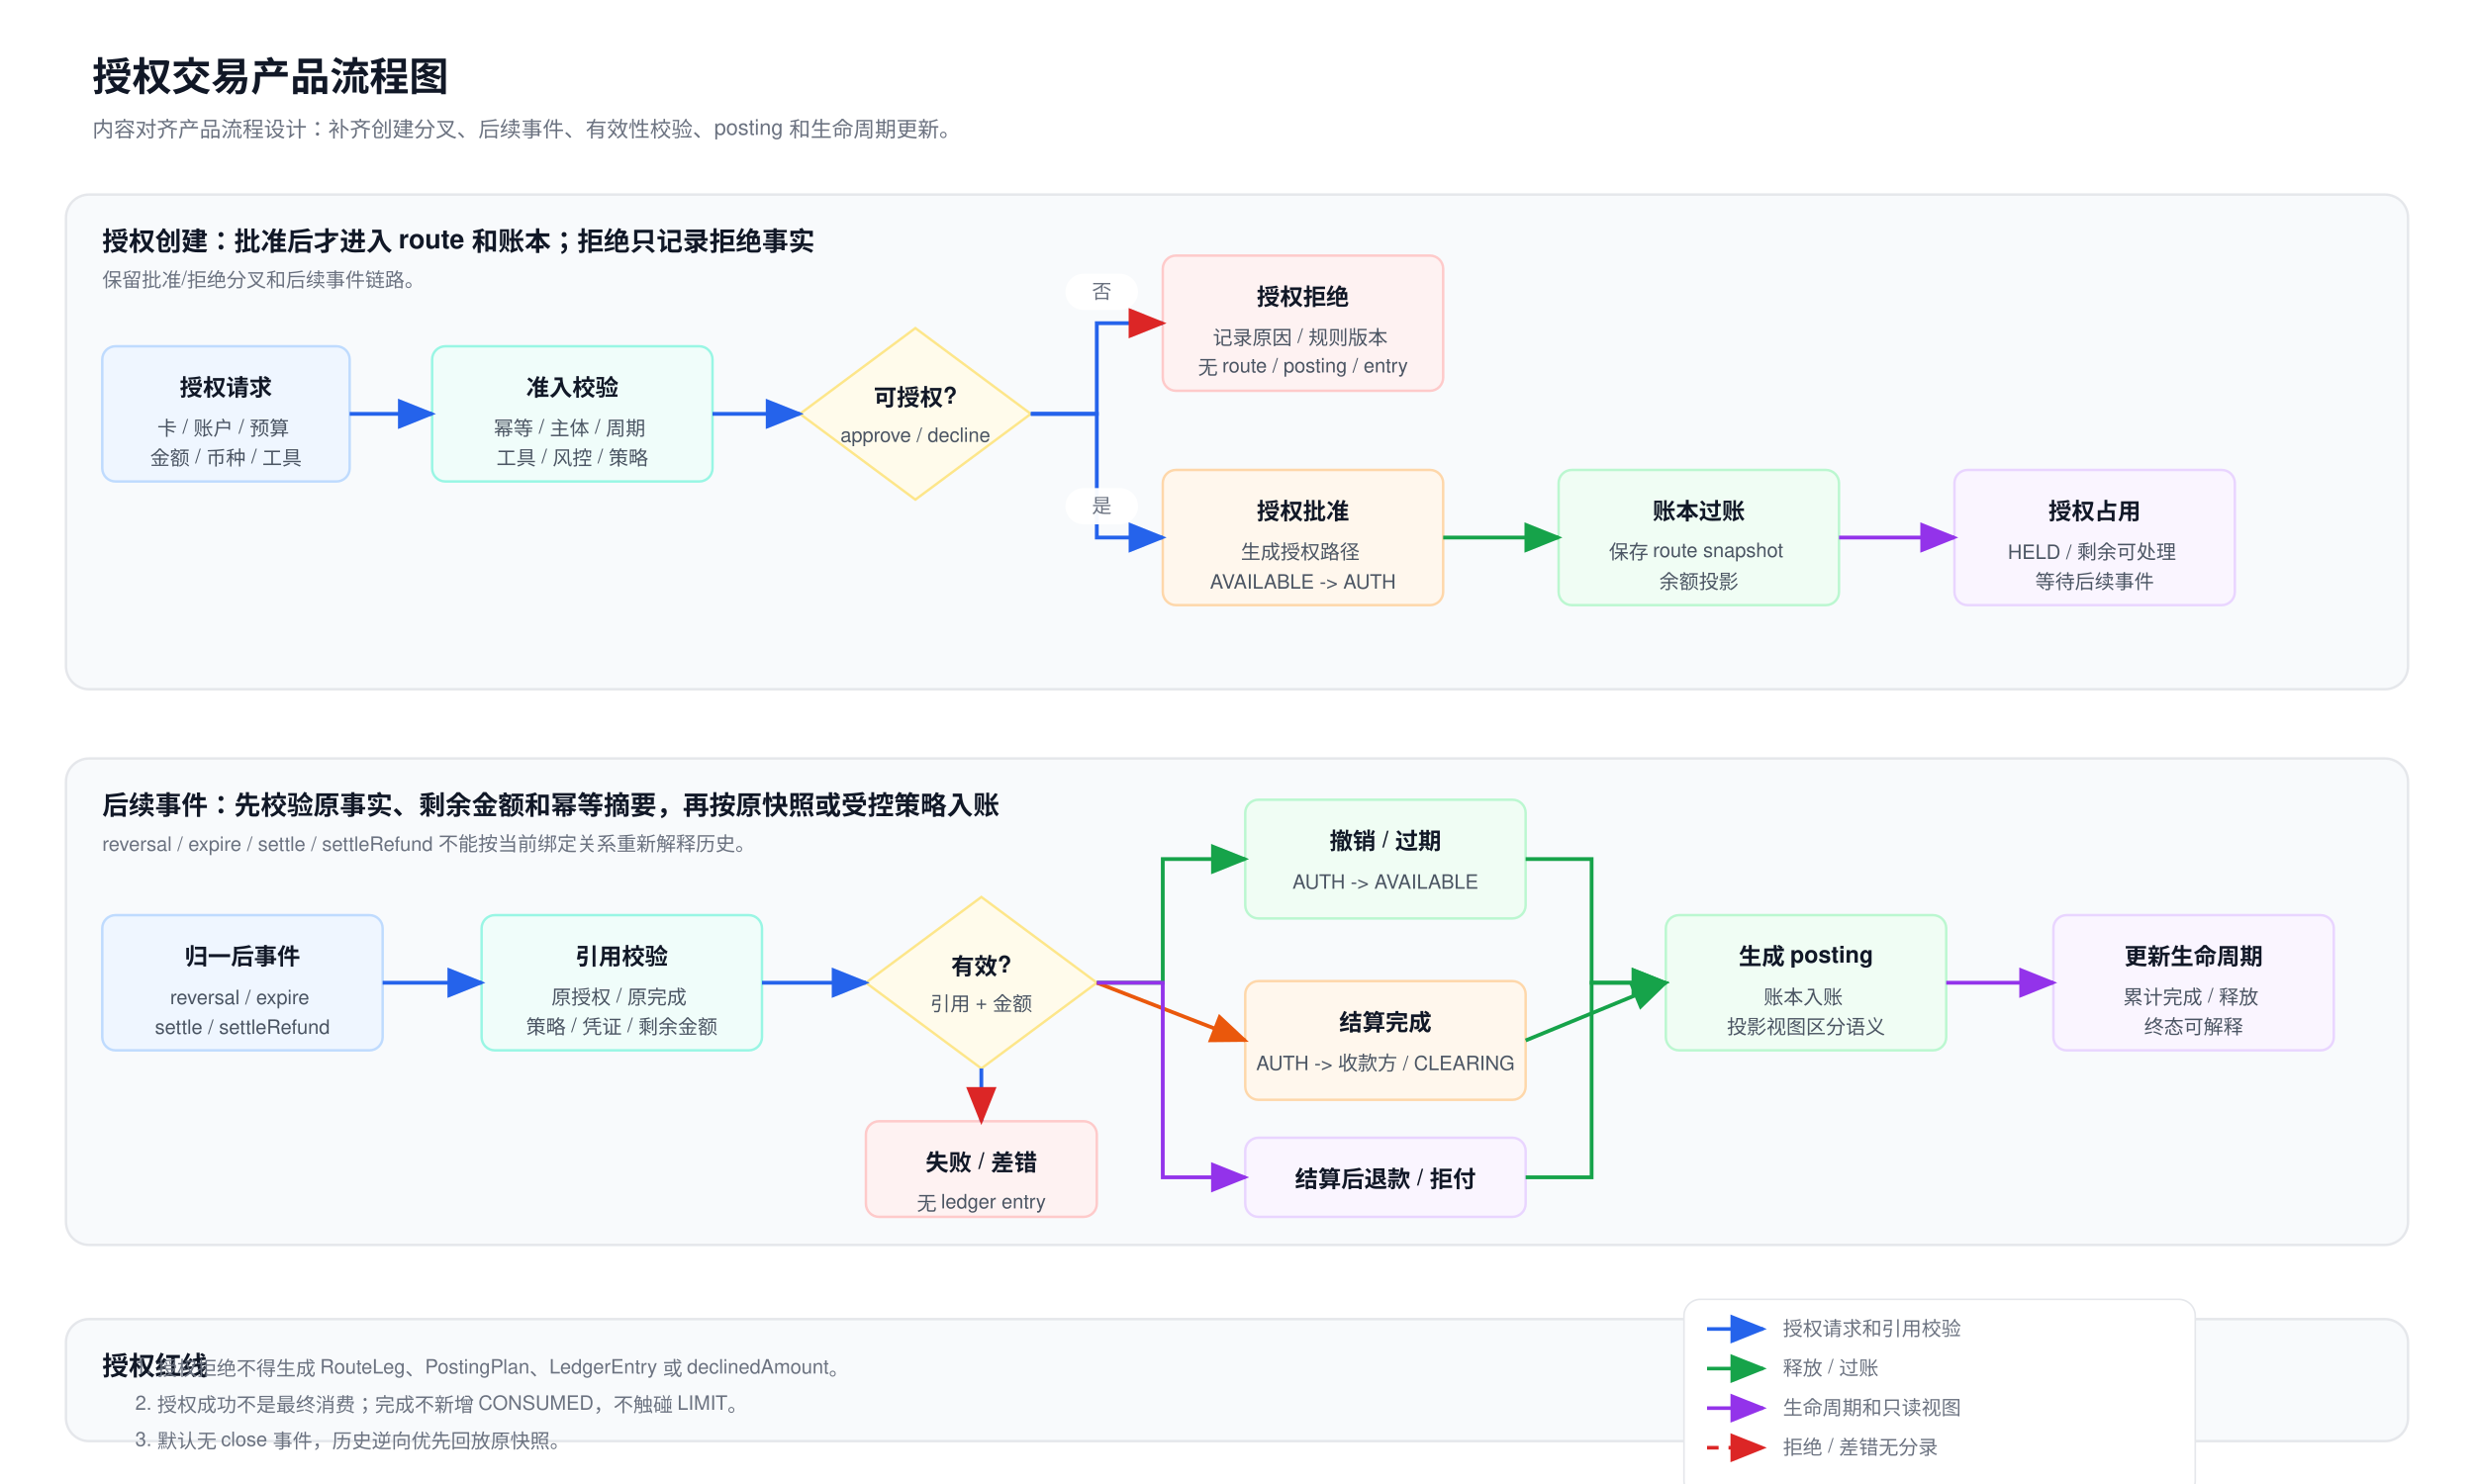
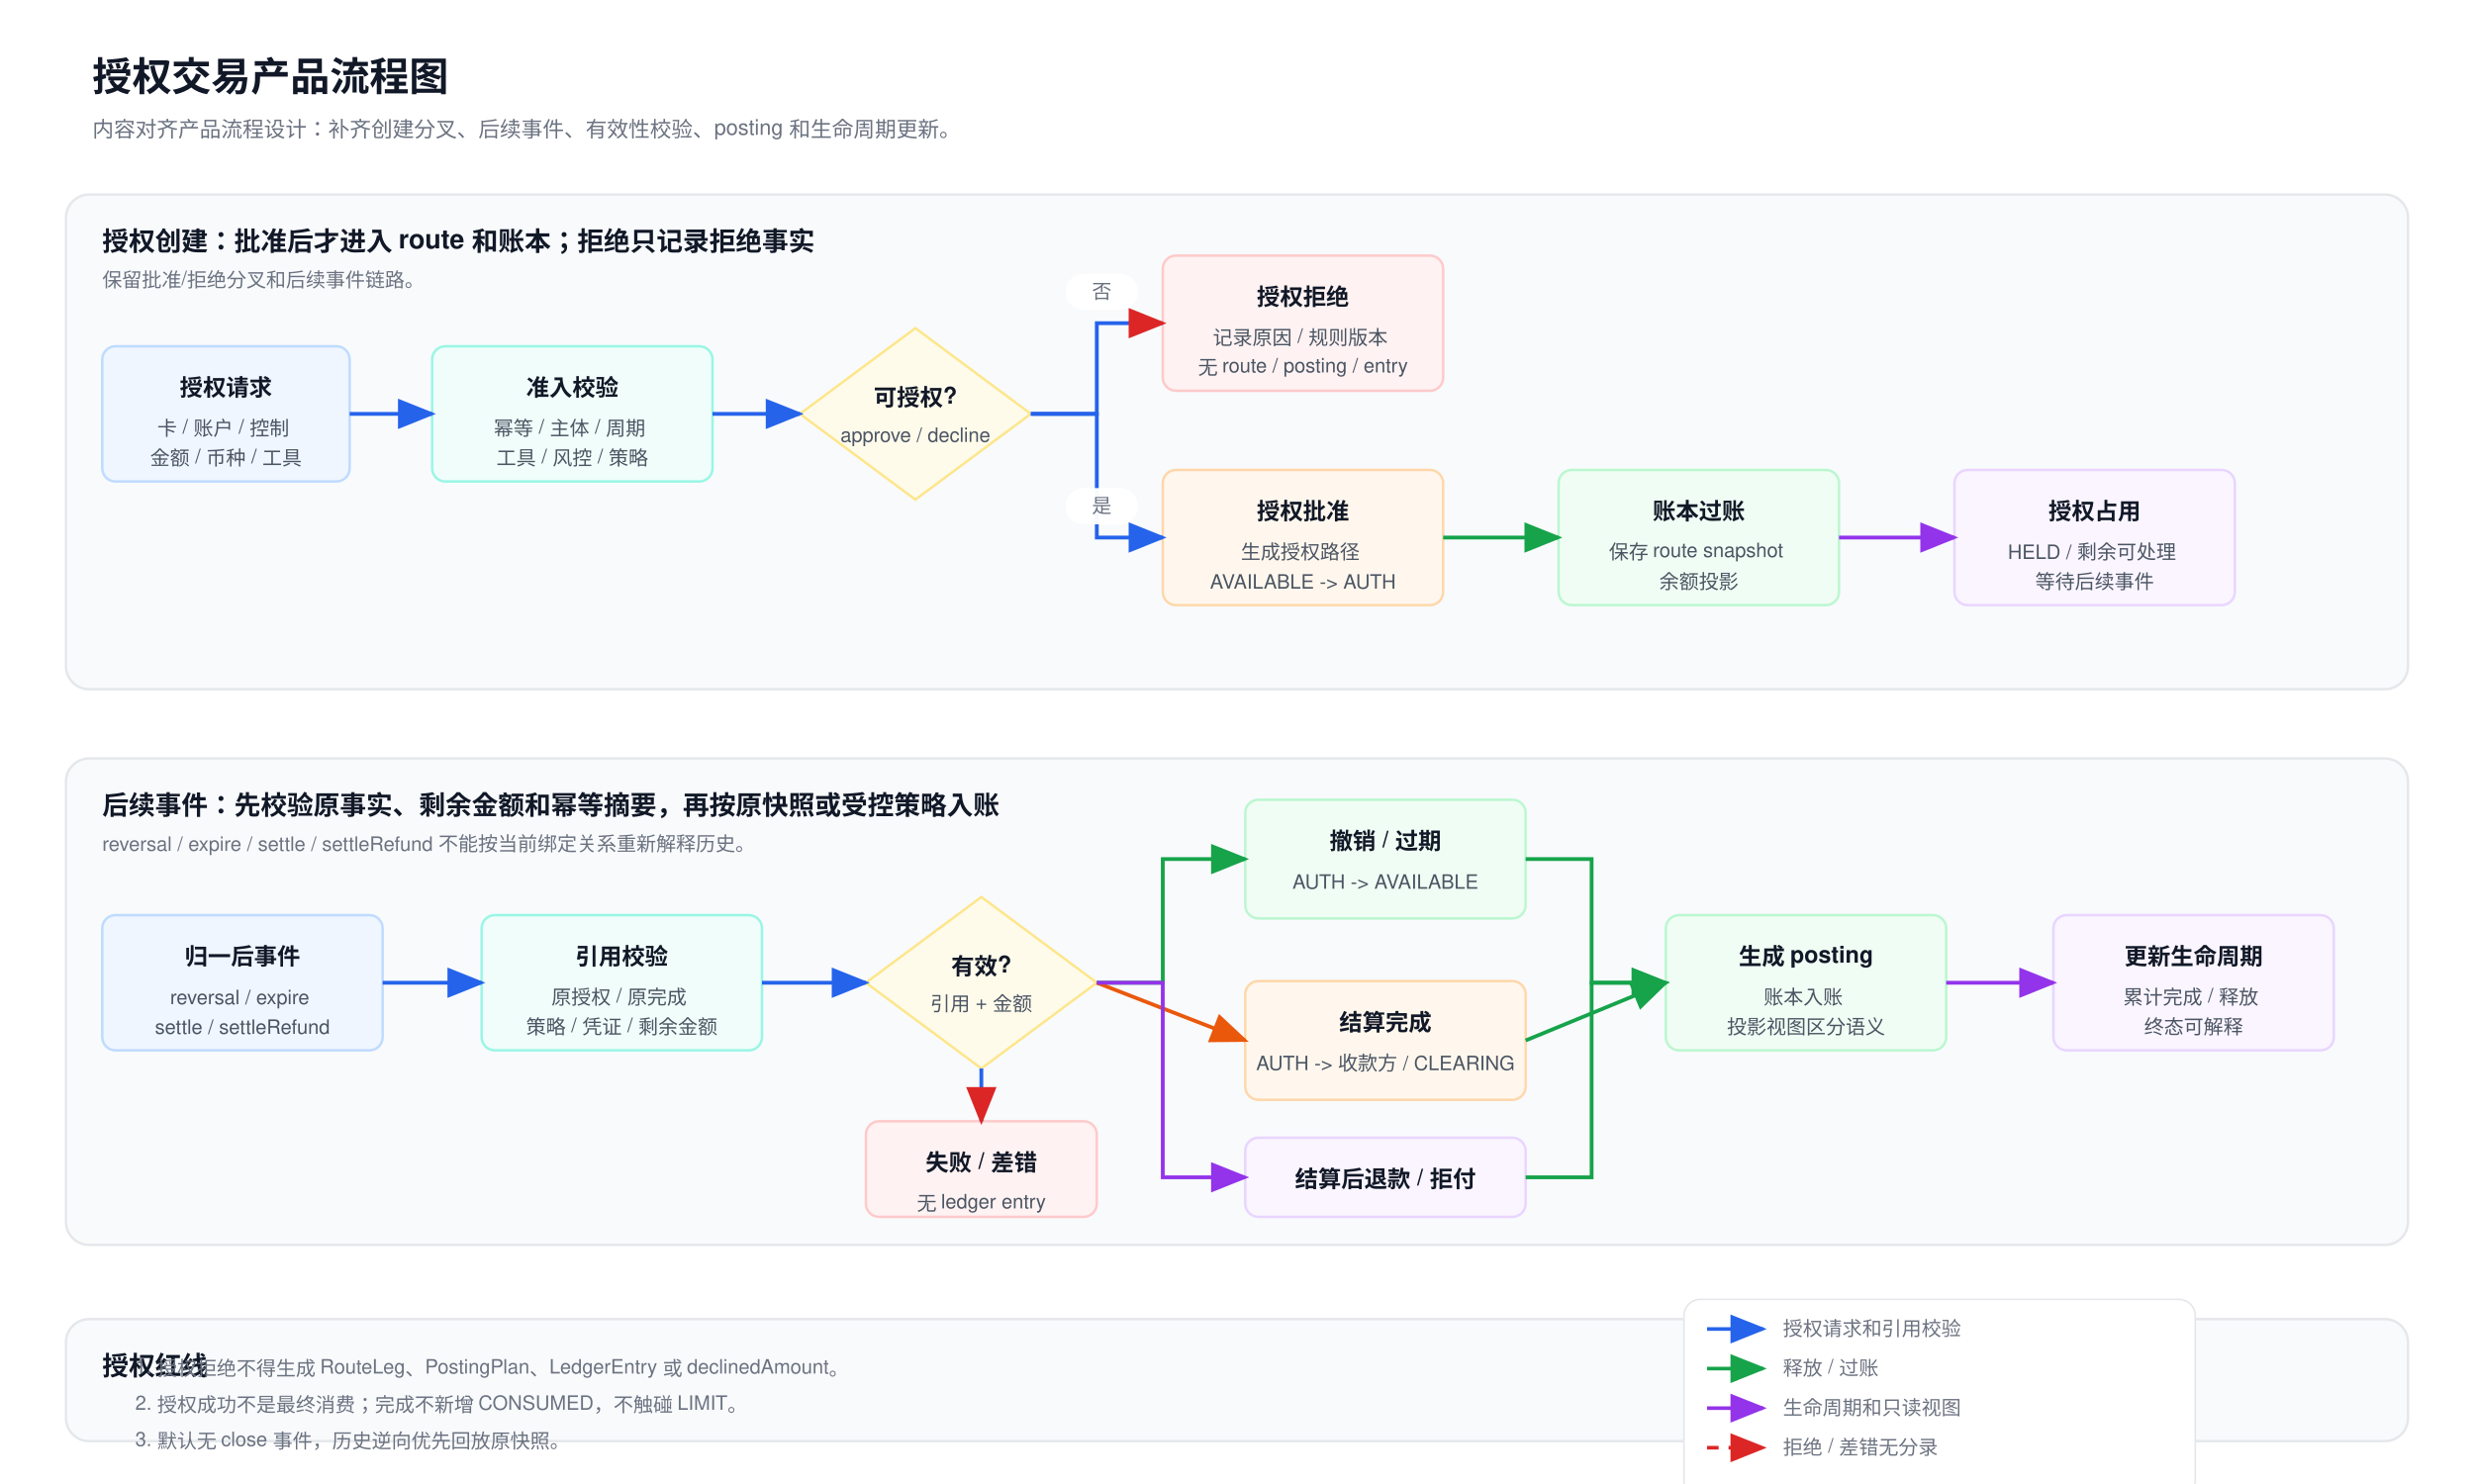
<svg xmlns="http://www.w3.org/2000/svg" viewBox="0 0 1500 900" width="1500" height="900" role="img" aria-label="授权交易产品流程图">
  <style>
text{font-family:"Helvetica Neue",Helvetica,Arial,"PingFang SC","Microsoft YaHei","Microsoft JhengHei",SimHei,sans-serif;fill:#111827}
.title{font-size:24px;font-weight:700}.subtitle{font-size:13px;fill:#6b7280}.section-title{font-size:16px;font-weight:700}.node-title{font-size:14px;font-weight:700}.node-sub{font-size:12px;fill:#4b5563}.small{font-size:12px;fill:#6b7280}.label{font-size:12px;fill:#6b7280}
</style>
  <defs>
    <marker id="arrow-blue" markerWidth="10" markerHeight="8" refX="9" refY="4" orient="auto">
      <polygon points="0 0, 10 4, 0 8" fill="#2563eb" />
    </marker>
    <marker id="arrow-green" markerWidth="10" markerHeight="8" refX="9" refY="4" orient="auto">
      <polygon points="0 0, 10 4, 0 8" fill="#16a34a" />
    </marker>
    <marker id="arrow-rose" markerWidth="10" markerHeight="8" refX="9" refY="4" orient="auto">
      <polygon points="0 0, 10 4, 0 8" fill="#dc2626" />
    </marker>
    <marker id="arrow-purple" markerWidth="10" markerHeight="8" refX="9" refY="4" orient="auto">
      <polygon points="0 0, 10 4, 0 8" fill="#9333ea" />
    </marker>
    <marker id="arrow-orange" markerWidth="10" markerHeight="8" refX="9" refY="4" orient="auto">
      <polygon points="0 0, 10 4, 0 8" fill="#ea580c" />
    </marker>
    <marker id="arrow-gray" markerWidth="10" markerHeight="8" refX="9" refY="4" orient="auto">
      <polygon points="0 0, 10 4, 0 8" fill="#64748b" />
    </marker>
    <marker id="arrow-teal" markerWidth="10" markerHeight="8" refX="9" refY="4" orient="auto">
      <polygon points="0 0, 10 4, 0 8" fill="#0891b2" />
    </marker>
  </defs>
  <rect width="1500" height="900" fill="#ffffff" />
  <text x="56" y="55" class="title">授权交易产品流程图</text>
  <text x="56" y="83" class="subtitle">内容对齐产品流程设计：补齐创建分叉、后续事件、有效性校验、posting 和生命周期更新。</text>
  <g>
    <rect x="40" y="118" width="1420" height="300" rx="14" fill="#f8fafc" stroke="#e5e7eb" stroke-width="1.5" />
    <text x="62" y="152" class="section-title">授权创建：批准后才进入 route 和账本；拒绝只记录拒绝事实</text>
    <text x="62" y="174" class="small">保留批准/拒绝分叉和后续事件链路。</text>
  </g>
  <g>
    <rect x="62" y="210" width="150" height="82" rx="8" fill="#eff6ff" stroke="#bfdbfe" stroke-width="1.5" />
    <text x="137" y="240" text-anchor="middle" class="node-title">授权请求</text>
    <text x="137" y="264" text-anchor="middle" class="node-sub">
-       <tspan x="137" dy="0">卡 / 账户 / 预算</tspan>
+       <tspan x="137" dy="0">卡 / 账户 / 控制</tspan>
      <tspan x="137" dy="18">金额 / 币种 / 工具</tspan>
    </text>
  </g>
  <g>
    <rect x="262" y="210" width="170" height="82" rx="8" fill="#f0fdfa" stroke="#99f6e4" stroke-width="1.5" />
    <text x="347" y="240" text-anchor="middle" class="node-title">准入校验</text>
    <text x="347" y="264" text-anchor="middle" class="node-sub">
      <tspan x="347" dy="0">幂等 / 主体 / 周期</tspan>
      <tspan x="347" dy="18">工具 / 风控 / 策略</tspan>
    </text>
  </g>
  <g>
    <polygon points="555,199 625,251 555,303 485,251" fill="#fffbeb" stroke="#fde68a" stroke-width="1.5" />
    <text x="555" y="246" text-anchor="middle" class="node-title">可授权?</text>
    <text x="555" y="268" text-anchor="middle" class="node-sub">
      <tspan x="555" dy="0">approve / decline</tspan>
    </text>
  </g>
  <g>
    <rect x="705" y="155" width="170" height="82" rx="8" fill="#fef2f2" stroke="#fecaca" stroke-width="1.5" />
    <text x="790" y="185" text-anchor="middle" class="node-title">授权拒绝</text>
    <text x="790" y="209" text-anchor="middle" class="node-sub">
      <tspan x="790" dy="0">记录原因 / 规则版本</tspan>
      <tspan x="790" dy="18">无 route / posting / entry</tspan>
    </text>
  </g>
  <g>
    <rect x="705" y="285" width="170" height="82" rx="8" fill="#fff7ed" stroke="#fed7aa" stroke-width="1.5" />
    <text x="790" y="315" text-anchor="middle" class="node-title">授权批准</text>
    <text x="790" y="339" text-anchor="middle" class="node-sub">
      <tspan x="790" dy="0">生成授权路径</tspan>
      <tspan x="790" dy="18">AVAILABLE -&gt; AUTH</tspan>
    </text>
  </g>
  <g>
    <rect x="945" y="285" width="170" height="82" rx="8" fill="#f0fdf4" stroke="#bbf7d0" stroke-width="1.5" />
    <text x="1030" y="315" text-anchor="middle" class="node-title">账本过账</text>
    <text x="1030" y="339" text-anchor="middle" class="node-sub">
      <tspan x="1030" dy="0">保存 route snapshot</tspan>
      <tspan x="1030" dy="18">余额投影</tspan>
    </text>
  </g>
  <g>
    <rect x="1185" y="285" width="170" height="82" rx="8" fill="#faf5ff" stroke="#e9d5ff" stroke-width="1.5" />
    <text x="1270" y="315" text-anchor="middle" class="node-title">授权占用</text>
    <text x="1270" y="339" text-anchor="middle" class="node-sub">
      <tspan x="1270" dy="0">HELD / 剩余可处理</tspan>
      <tspan x="1270" dy="18">等待后续事件</tspan>
    </text>
  </g>
  <g>
    <line x1="212" y1="251" x2="262" y2="251" stroke="#2563eb" stroke-width="2.3" marker-end="url(#arrow-blue)" />
  </g>
  <g>
    <line x1="432" y1="251" x2="485" y2="251" stroke="#2563eb" stroke-width="2.3" marker-end="url(#arrow-blue)" />
  </g>
  <g>
    <path d="M 625 251 L 665 251 L 665 196 L 705 196" fill="none" stroke="#2563eb" stroke-width="2.3" marker-end="url(#arrow-rose)" />
    <rect x="646" y="166" width="44" height="22" rx="11" fill="#fff" opacity="0.96" />
    <text x="668" y="181" text-anchor="middle" class="label">否</text>
  </g>
  <g>
    <path d="M 625 251 L 665 251 L 665 326 L 705 326" fill="none" stroke="#2563eb" stroke-width="2.3" marker-end="url(#arrow-blue)" />
    <rect x="646" y="296" width="44" height="22" rx="11" fill="#fff" opacity="0.96" />
    <text x="668" y="311" text-anchor="middle" class="label">是</text>
  </g>
  <g>
    <line x1="875" y1="326" x2="945" y2="326" stroke="#16a34a" stroke-width="2.3" marker-end="url(#arrow-green)" />
  </g>
  <g>
    <line x1="1115" y1="326" x2="1185" y2="326" stroke="#9333ea" stroke-width="2.3" marker-end="url(#arrow-purple)" />
  </g>
  <g>
    <rect x="40" y="460" width="1420" height="295" rx="14" fill="#f8fafc" stroke="#e5e7eb" stroke-width="1.5" />
    <text x="62" y="494" class="section-title">后续事件：先校验原事实、剩余金额和幂等摘要，再按原快照或受控策略入账</text>
    <text x="62" y="516" class="small">reversal / expire / settle / settleRefund 不能按当前绑定关系重新解释历史。</text>
  </g>
  <g>
    <rect x="62" y="555" width="170" height="82" rx="8" fill="#eff6ff" stroke="#bfdbfe" stroke-width="1.5" />
    <text x="147" y="585" text-anchor="middle" class="node-title">归一后事件</text>
    <text x="147" y="609" text-anchor="middle" class="node-sub">
      <tspan x="147" dy="0">reversal / expire</tspan>
      <tspan x="147" dy="18">settle / settleRefund</tspan>
    </text>
  </g>
  <g>
    <rect x="292" y="555" width="170" height="82" rx="8" fill="#f0fdfa" stroke="#99f6e4" stroke-width="1.5" />
    <text x="377" y="585" text-anchor="middle" class="node-title">引用校验</text>
    <text x="377" y="609" text-anchor="middle" class="node-sub">
      <tspan x="377" dy="0">原授权 / 原完成</tspan>
      <tspan x="377" dy="18">策略 / 凭证 / 剩余金额</tspan>
    </text>
  </g>
  <g>
    <polygon points="595,544 665,596 595,648 525,596" fill="#fffbeb" stroke="#fde68a" stroke-width="1.5" />
    <text x="595" y="591" text-anchor="middle" class="node-title">有效?</text>
    <text x="595" y="613" text-anchor="middle" class="node-sub">
      <tspan x="595" dy="0">引用 + 金额</tspan>
    </text>
  </g>
  <g>
    <rect x="755" y="485" width="170" height="72" rx="8" fill="#f0fdf4" stroke="#bbf7d0" stroke-width="1.5" />
    <text x="840" y="515" text-anchor="middle" class="node-title">撤销 / 过期</text>
    <text x="840" y="539" text-anchor="middle" class="node-sub">
      <tspan x="840" dy="0">AUTH -&gt; AVAILABLE</tspan>
    </text>
  </g>
  <g>
    <rect x="755" y="595" width="170" height="72" rx="8" fill="#fff7ed" stroke="#fed7aa" stroke-width="1.5" />
    <text x="840" y="625" text-anchor="middle" class="node-title">结算完成</text>
    <text x="840" y="649" text-anchor="middle" class="node-sub">
      <tspan x="840" dy="0">AUTH -&gt; 收款方 / CLEARING</tspan>
    </text>
  </g>
  <g>
    <rect x="755" y="690" width="170" height="48" rx="8" fill="#faf5ff" stroke="#e9d5ff" stroke-width="1.5" />
    <text x="840" y="720" text-anchor="middle" class="node-title">结算后退款 / 拒付</text>
    <text x="840" y="744" text-anchor="middle" class="node-sub" />
  </g>
  <g>
    <rect x="1010" y="555" width="170" height="82" rx="8" fill="#f0fdf4" stroke="#bbf7d0" stroke-width="1.5" />
    <text x="1095" y="585" text-anchor="middle" class="node-title">生成 posting</text>
    <text x="1095" y="609" text-anchor="middle" class="node-sub">
      <tspan x="1095" dy="0">账本入账</tspan>
      <tspan x="1095" dy="18">投影视图区分语义</tspan>
    </text>
  </g>
  <g>
    <rect x="1245" y="555" width="170" height="82" rx="8" fill="#faf5ff" stroke="#e9d5ff" stroke-width="1.5" />
    <text x="1330" y="585" text-anchor="middle" class="node-title">更新生命周期</text>
    <text x="1330" y="609" text-anchor="middle" class="node-sub">
      <tspan x="1330" dy="0">累计完成 / 释放</tspan>
      <tspan x="1330" dy="18">终态可解释</tspan>
    </text>
  </g>
  <g>
    <rect x="525" y="680" width="140" height="58" rx="8" fill="#fef2f2" stroke="#fecaca" stroke-width="1.5" />
    <text x="595" y="710" text-anchor="middle" class="node-title">失败 / 差错</text>
    <text x="595" y="734" text-anchor="middle" class="node-sub">
      <tspan x="595" dy="0">无 ledger entry</tspan>
    </text>
  </g>
  <g>
    <line x1="232" y1="596" x2="292" y2="596" stroke="#2563eb" stroke-width="2.3" marker-end="url(#arrow-blue)" />
  </g>
  <g>
    <line x1="462" y1="596" x2="525" y2="596" stroke="#2563eb" stroke-width="2.3" marker-end="url(#arrow-blue)" />
  </g>
  <g>
    <line x1="595" y1="648" x2="595" y2="680" stroke="#2563eb" stroke-width="2.3" marker-end="url(#arrow-rose)" />
  </g>
  <g>
    <path d="M 665 596 L 705 596 L 705 521 L 755 521" fill="none" stroke="#16a34a" stroke-width="2.3" marker-end="url(#arrow-green)" />
  </g>
  <g>
    <line x1="665" y1="596" x2="755" y2="631" stroke="#ea580c" stroke-width="2.3" marker-end="url(#arrow-orange)" />
  </g>
  <g>
    <path d="M 665 596 L 705 596 L 705 714 L 755 714" fill="none" stroke="#9333ea" stroke-width="2.3" marker-end="url(#arrow-purple)" />
  </g>
  <g>
    <path d="M 925 521 L 965 521 L 965 596 L 1010 596" fill="none" stroke="#16a34a" stroke-width="2.3" marker-end="url(#arrow-green)" />
  </g>
  <g>
    <line x1="925" y1="631" x2="1010" y2="596" stroke="#16a34a" stroke-width="2.3" marker-end="url(#arrow-green)" />
  </g>
  <g>
    <path d="M 925 714 L 965 714 L 965 596 L 1010 596" fill="none" stroke="#16a34a" stroke-width="2.3" marker-end="url(#arrow-green)" />
  </g>
  <g>
    <line x1="1180" y1="596" x2="1245" y2="596" stroke="#9333ea" stroke-width="2.3" marker-end="url(#arrow-purple)" />
  </g>
  <g>
    <rect x="40" y="800" width="1420" height="74" rx="14" fill="#f8fafc" stroke="#e5e7eb" stroke-width="1.5" />
    <text x="62" y="834" class="section-title">授权红线</text>
  </g>
  <text x="82" y="833" text-anchor="start" class="small">
    <tspan x="82" dy="0">1. 授权拒绝不得生成 RouteLeg、PostingPlan、LedgerEntry 或 declinedAmount。</tspan>
    <tspan x="82" dy="22">2. 授权成功不是最终消费；完成不新增 CONSUMED，不触碰 LIMIT。</tspan>
    <tspan x="82" dy="22">3. 默认无 close 事件，历史逆向优先回放原快照。</tspan>
  </text>
  <g transform="translate(1035,806)">
    <rect x="-14" y="-18" width="310" height="120" rx="10" fill="#fff" stroke="#e5e7eb" />
    <line x1="0" y1="0" x2="34" y2="0" stroke="#2563eb" stroke-width="2.2" marker-end="url(#arrow-blue)" />
    <text x="46" y="4" class="small">授权请求和引用校验</text>
    <line x1="0" y1="24" x2="34" y2="24" stroke="#16a34a" stroke-width="2.2" marker-end="url(#arrow-green)" />
    <text x="46" y="28" class="small">释放 / 过账</text>
    <line x1="0" y1="48" x2="34" y2="48" stroke="#9333ea" stroke-width="2.2" marker-end="url(#arrow-purple)" />
    <text x="46" y="52" class="small">生命周期和只读视图</text>
    <line x1="0" y1="72" x2="34" y2="72" stroke="#dc2626" stroke-width="2.2" marker-end="url(#arrow-rose)" stroke-dasharray="7 6" />
    <text x="46" y="76" class="small">拒绝 / 差错无分录</text>
  </g>
</svg>
